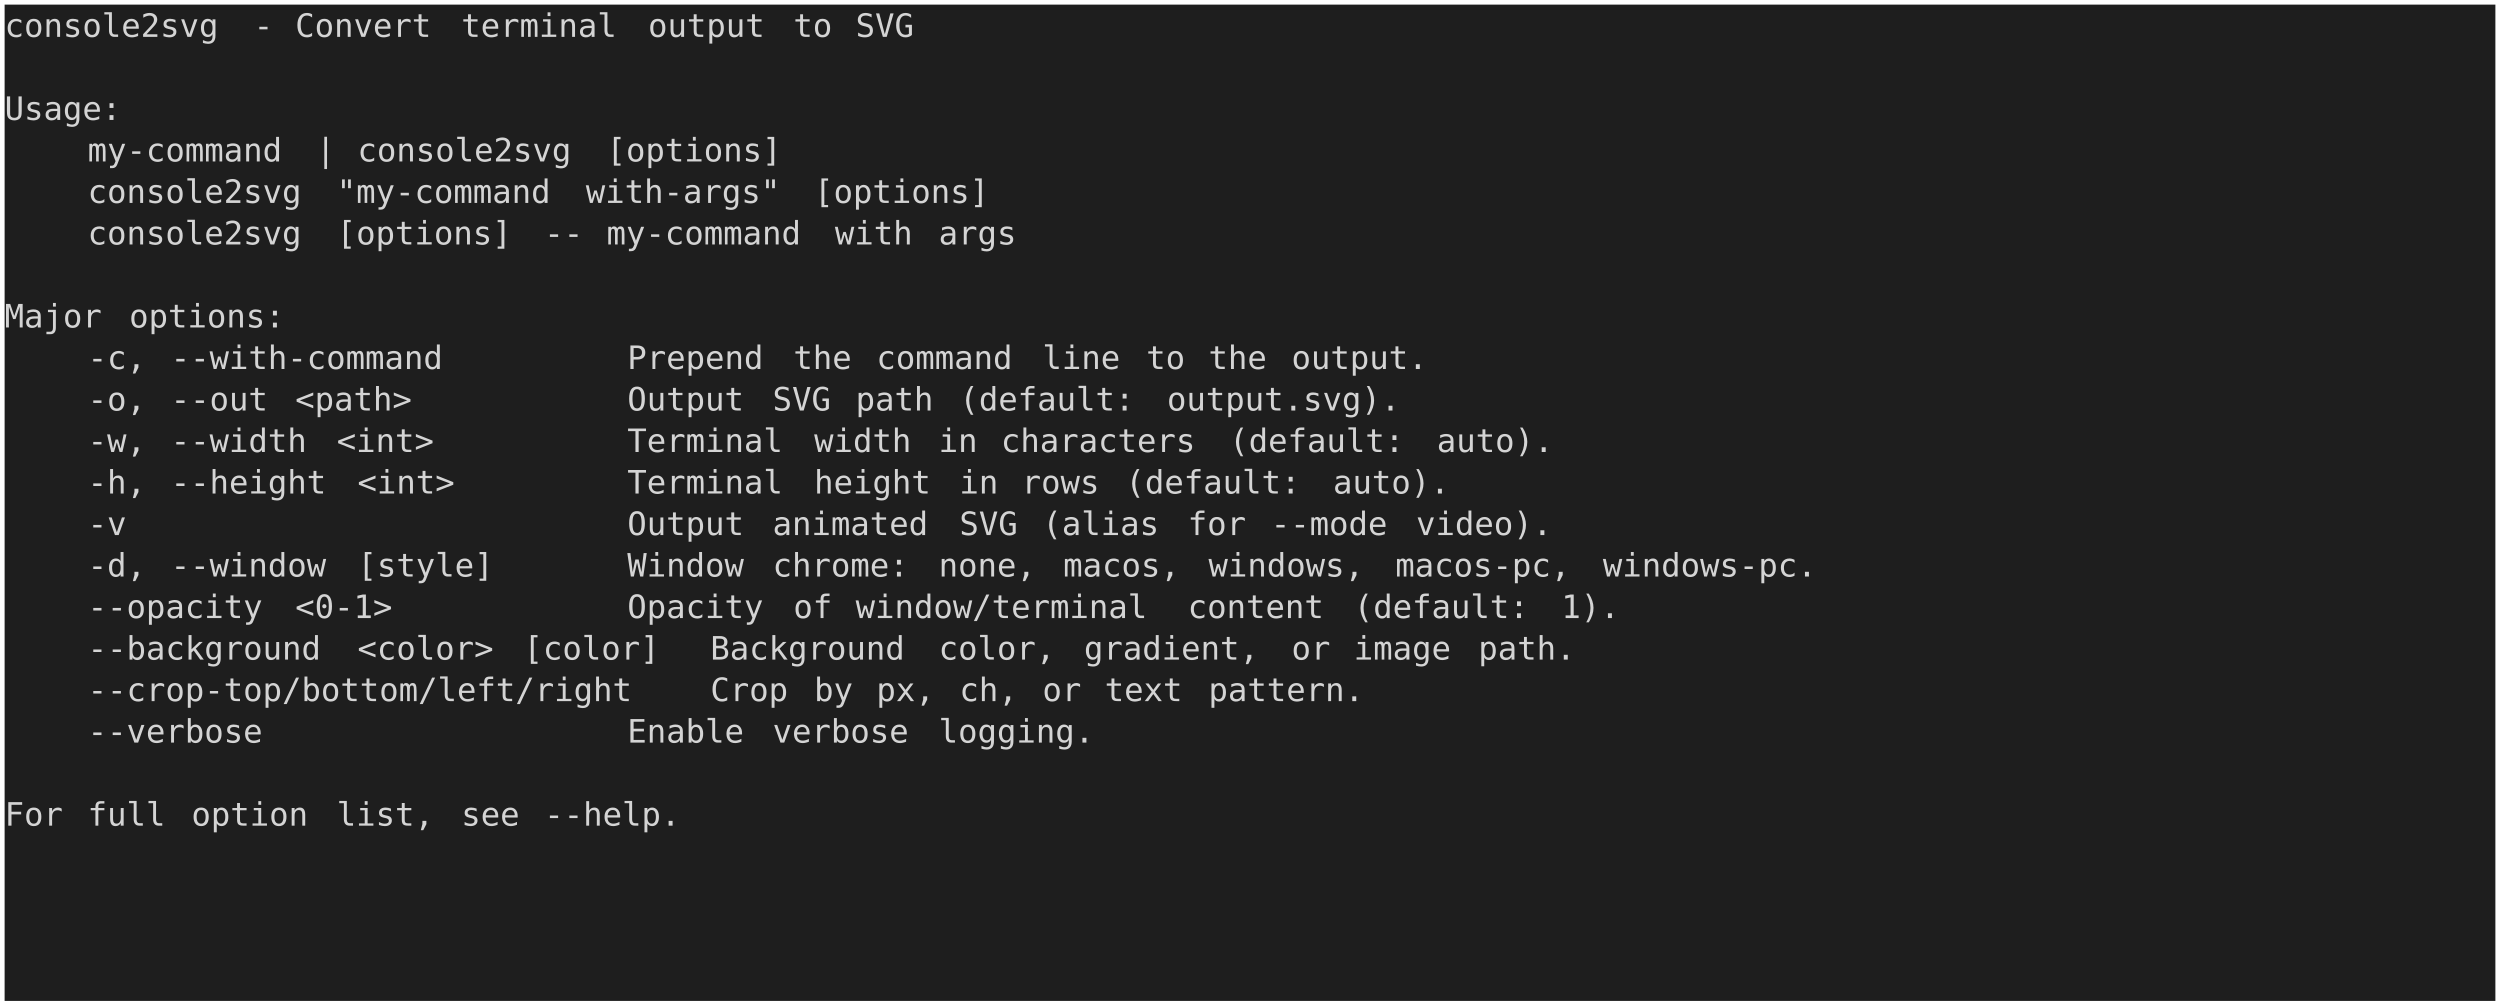
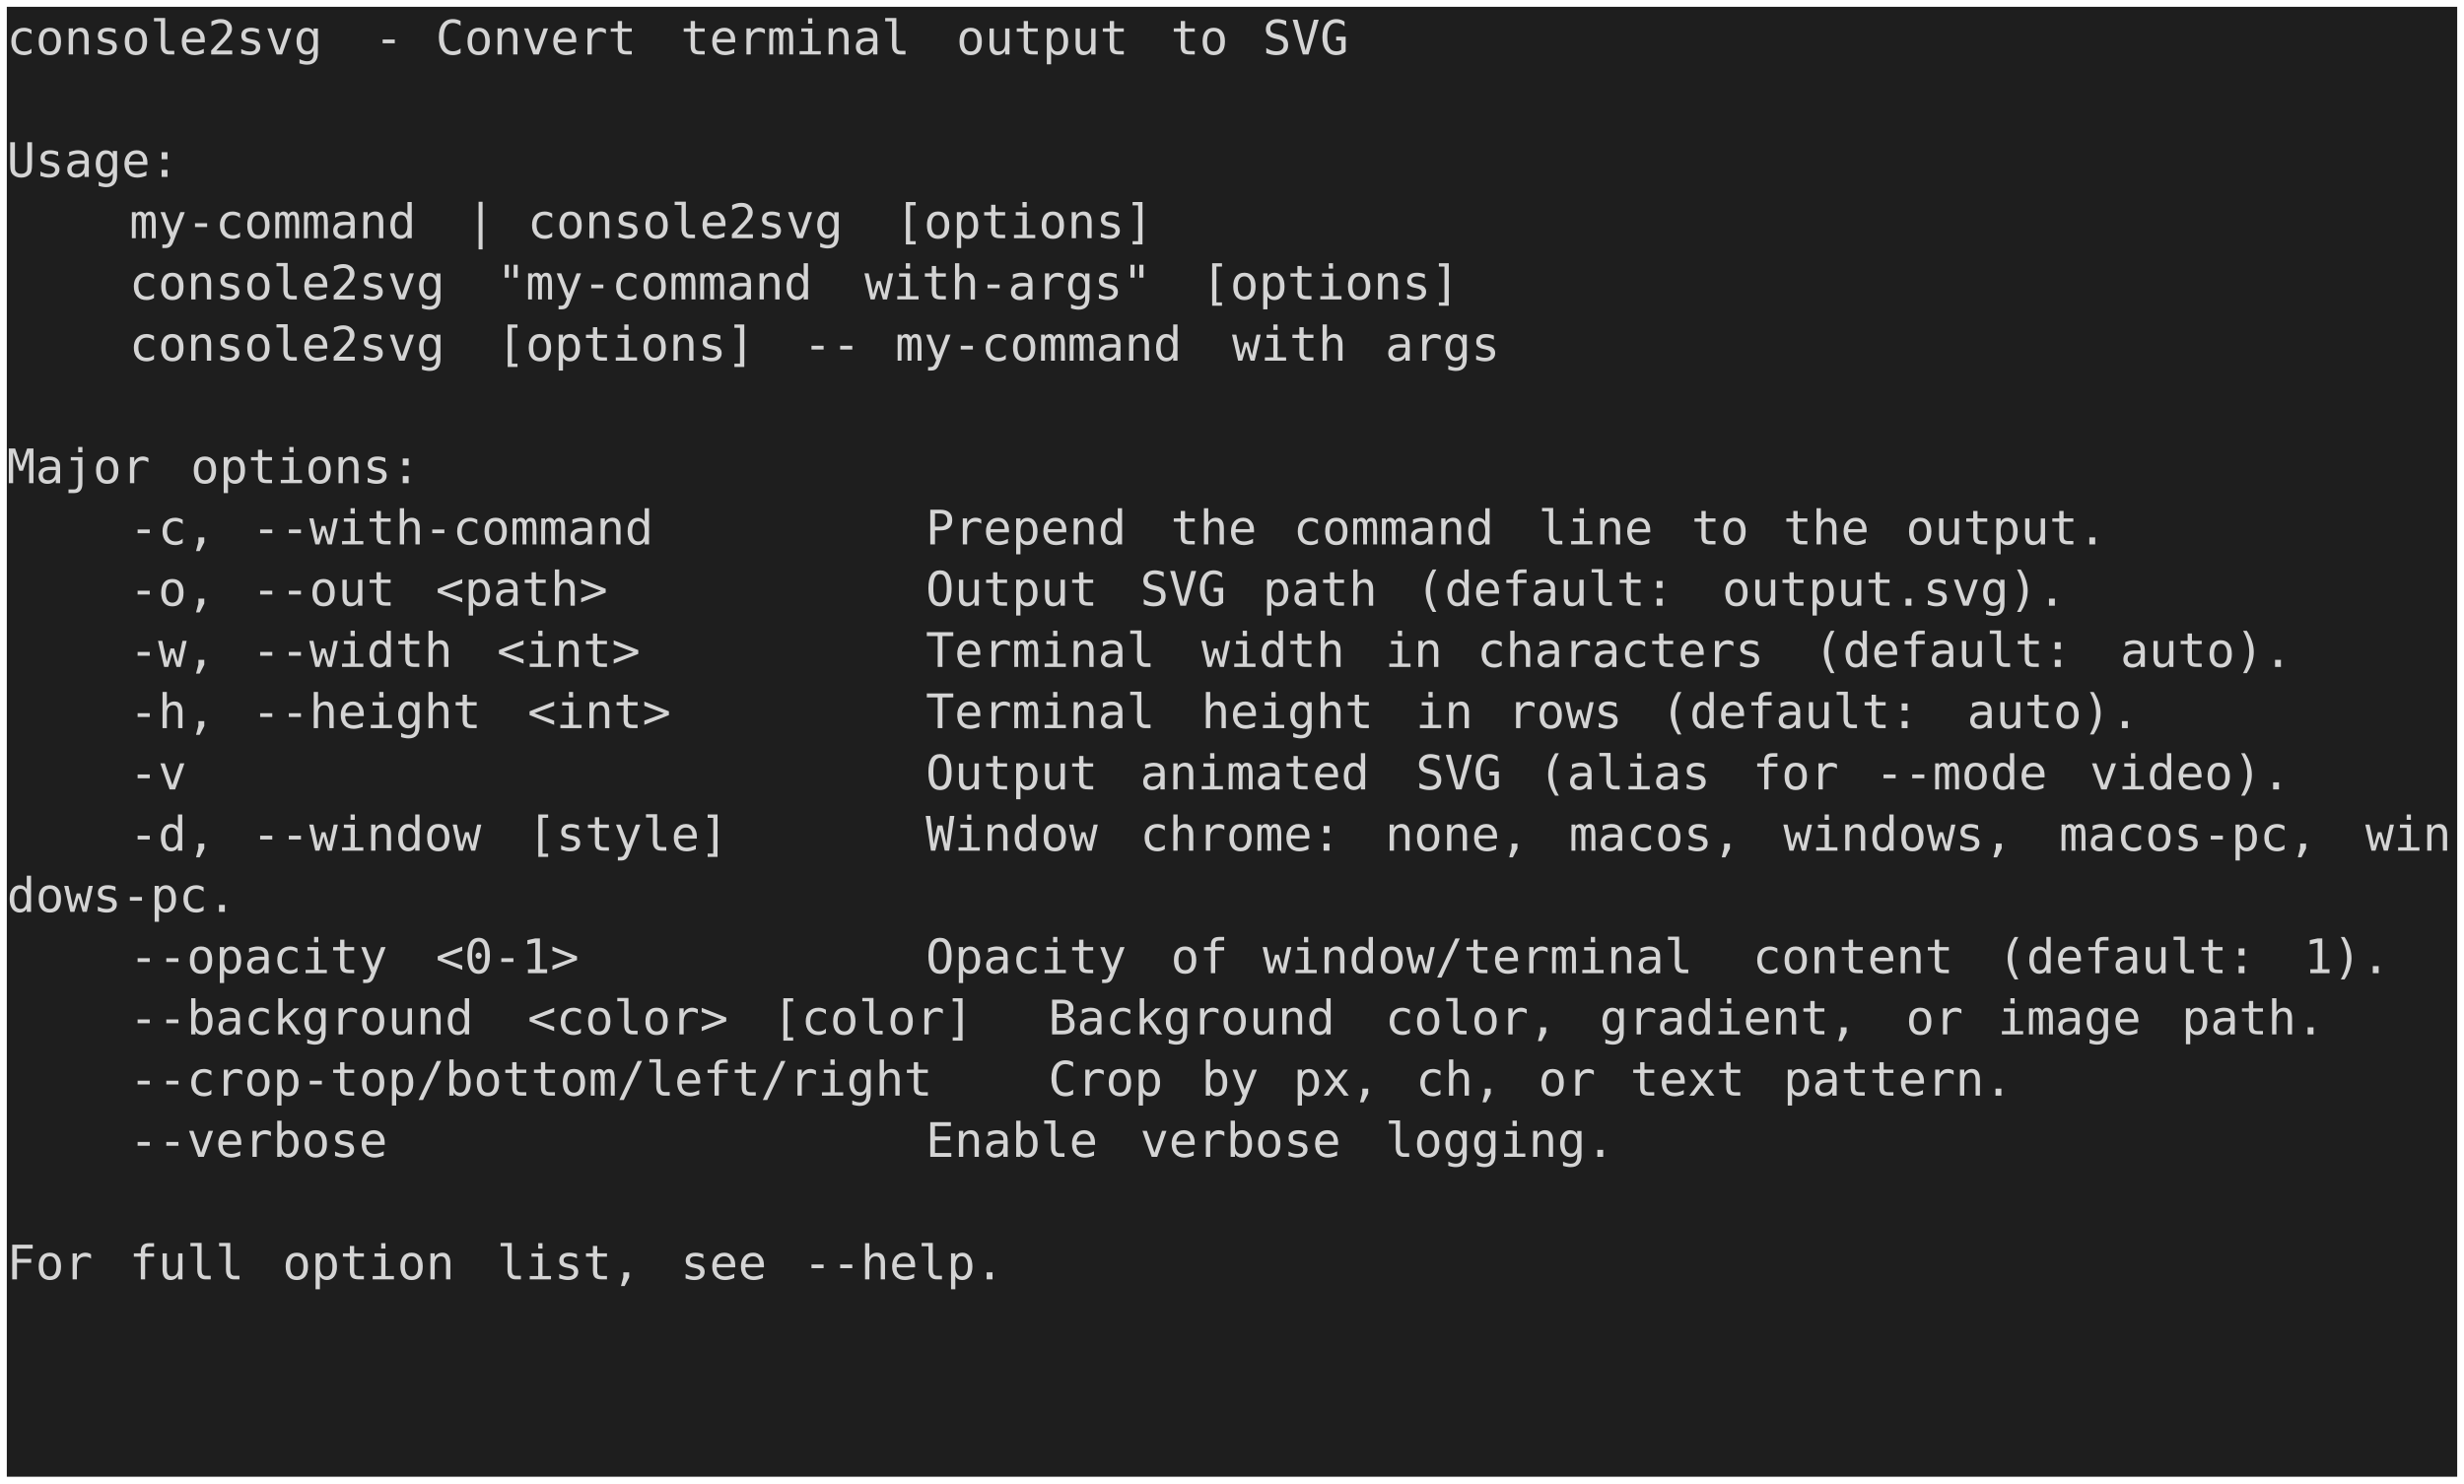
- <svg xmlns="http://www.w3.org/2000/svg" viewBox="0 0 1084 436" role="img" aria-label="console2svg output">
+ <svg xmlns="http://www.w3.org/2000/svg" viewBox="0 0 724 436" role="img" aria-label="console2svg output">
  <style>.crt{font-family:ui-monospace,"Cascadia Mono","Segoe UI Mono","SFMono-Regular",Menlo,monospace;font-size:14px;}text{dominant-baseline:alphabetic;}.bg{shape-rendering:crispEdges;}</style>
  <g transform="translate(2 2)">
-     <rect width="1080" height="432" fill="#1e1e1e" />
+     <rect width="720" height="432" fill="#1e1e1e" />
    <text class="crt" x="0" y="14" fill="#d4d4d4" textLength="99" lengthAdjust="spacingAndGlyphs">console2svg</text>
    <text class="crt" x="108" y="14" fill="#d4d4d4" textLength="9" lengthAdjust="spacingAndGlyphs">-</text>
    <text class="crt" x="126" y="14" fill="#d4d4d4" textLength="63" lengthAdjust="spacingAndGlyphs">Convert</text>
    <text class="crt" x="198" y="14" fill="#d4d4d4" textLength="72" lengthAdjust="spacingAndGlyphs">terminal</text>
    <text class="crt" x="279" y="14" fill="#d4d4d4" textLength="54" lengthAdjust="spacingAndGlyphs">output</text>
    <text class="crt" x="342" y="14" fill="#d4d4d4" textLength="18" lengthAdjust="spacingAndGlyphs">to</text>
    <text class="crt" x="369" y="14" fill="#d4d4d4" textLength="27" lengthAdjust="spacingAndGlyphs">SVG</text>
    <text class="crt" x="0" y="50" fill="#d4d4d4" textLength="54" lengthAdjust="spacingAndGlyphs">Usage:</text>
    <text class="crt" x="36" y="68" fill="#d4d4d4" textLength="90" lengthAdjust="spacingAndGlyphs">my-command</text>
    <text class="crt" x="135" y="68" fill="#d4d4d4" textLength="9" lengthAdjust="spacingAndGlyphs">|</text>
    <text class="crt" x="153" y="68" fill="#d4d4d4" textLength="99" lengthAdjust="spacingAndGlyphs">console2svg</text>
    <text class="crt" x="261" y="68" fill="#d4d4d4" textLength="81" lengthAdjust="spacingAndGlyphs">[options]</text>
    <text class="crt" x="36" y="86" fill="#d4d4d4" textLength="99" lengthAdjust="spacingAndGlyphs">console2svg</text>
    <text class="crt" x="144" y="86" fill="#d4d4d4" textLength="99" lengthAdjust="spacingAndGlyphs">"my-command</text>
    <text class="crt" x="252" y="86" fill="#d4d4d4" textLength="90" lengthAdjust="spacingAndGlyphs">with-args"</text>
    <text class="crt" x="351" y="86" fill="#d4d4d4" textLength="81" lengthAdjust="spacingAndGlyphs">[options]</text>
    <text class="crt" x="36" y="104" fill="#d4d4d4" textLength="99" lengthAdjust="spacingAndGlyphs">console2svg</text>
    <text class="crt" x="144" y="104" fill="#d4d4d4" textLength="81" lengthAdjust="spacingAndGlyphs">[options]</text>
    <text class="crt" x="234" y="104" fill="#d4d4d4" textLength="18" lengthAdjust="spacingAndGlyphs">--</text>
    <text class="crt" x="261" y="104" fill="#d4d4d4" textLength="90" lengthAdjust="spacingAndGlyphs">my-command</text>
    <text class="crt" x="360" y="104" fill="#d4d4d4" textLength="36" lengthAdjust="spacingAndGlyphs">with</text>
    <text class="crt" x="405" y="104" fill="#d4d4d4" textLength="36" lengthAdjust="spacingAndGlyphs">args</text>
    <text class="crt" x="0" y="140" fill="#d4d4d4" textLength="45" lengthAdjust="spacingAndGlyphs">Major</text>
    <text class="crt" x="54" y="140" fill="#d4d4d4" textLength="72" lengthAdjust="spacingAndGlyphs">options:</text>
    <text class="crt" x="36" y="158" fill="#d4d4d4" textLength="27" lengthAdjust="spacingAndGlyphs">-c,</text>
    <text class="crt" x="72" y="158" fill="#d4d4d4" textLength="126" lengthAdjust="spacingAndGlyphs">--with-command</text>
    <text class="crt" x="270" y="158" fill="#d4d4d4" textLength="63" lengthAdjust="spacingAndGlyphs">Prepend</text>
    <text class="crt" x="342" y="158" fill="#d4d4d4" textLength="27" lengthAdjust="spacingAndGlyphs">the</text>
    <text class="crt" x="378" y="158" fill="#d4d4d4" textLength="63" lengthAdjust="spacingAndGlyphs">command</text>
    <text class="crt" x="450" y="158" fill="#d4d4d4" textLength="36" lengthAdjust="spacingAndGlyphs">line</text>
    <text class="crt" x="495" y="158" fill="#d4d4d4" textLength="18" lengthAdjust="spacingAndGlyphs">to</text>
    <text class="crt" x="522" y="158" fill="#d4d4d4" textLength="27" lengthAdjust="spacingAndGlyphs">the</text>
    <text class="crt" x="558" y="158" fill="#d4d4d4" textLength="63" lengthAdjust="spacingAndGlyphs">output.</text>
    <text class="crt" x="36" y="176" fill="#d4d4d4" textLength="27" lengthAdjust="spacingAndGlyphs">-o,</text>
    <text class="crt" x="72" y="176" fill="#d4d4d4" textLength="45" lengthAdjust="spacingAndGlyphs">--out</text>
    <text class="crt" x="126" y="176" fill="#d4d4d4" textLength="54" lengthAdjust="spacingAndGlyphs">&lt;path&gt;</text>
    <text class="crt" x="270" y="176" fill="#d4d4d4" textLength="54" lengthAdjust="spacingAndGlyphs">Output</text>
    <text class="crt" x="333" y="176" fill="#d4d4d4" textLength="27" lengthAdjust="spacingAndGlyphs">SVG</text>
    <text class="crt" x="369" y="176" fill="#d4d4d4" textLength="36" lengthAdjust="spacingAndGlyphs">path</text>
    <text class="crt" x="414" y="176" fill="#d4d4d4" textLength="81" lengthAdjust="spacingAndGlyphs">(default:</text>
    <text class="crt" x="504" y="176" fill="#d4d4d4" textLength="108" lengthAdjust="spacingAndGlyphs">output.svg).</text>
    <text class="crt" x="36" y="194" fill="#d4d4d4" textLength="27" lengthAdjust="spacingAndGlyphs">-w,</text>
    <text class="crt" x="72" y="194" fill="#d4d4d4" textLength="63" lengthAdjust="spacingAndGlyphs">--width</text>
    <text class="crt" x="144" y="194" fill="#d4d4d4" textLength="45" lengthAdjust="spacingAndGlyphs">&lt;int&gt;</text>
    <text class="crt" x="270" y="194" fill="#d4d4d4" textLength="72" lengthAdjust="spacingAndGlyphs">Terminal</text>
    <text class="crt" x="351" y="194" fill="#d4d4d4" textLength="45" lengthAdjust="spacingAndGlyphs">width</text>
    <text class="crt" x="405" y="194" fill="#d4d4d4" textLength="18" lengthAdjust="spacingAndGlyphs">in</text>
    <text class="crt" x="432" y="194" fill="#d4d4d4" textLength="90" lengthAdjust="spacingAndGlyphs">characters</text>
    <text class="crt" x="531" y="194" fill="#d4d4d4" textLength="81" lengthAdjust="spacingAndGlyphs">(default:</text>
    <text class="crt" x="621" y="194" fill="#d4d4d4" textLength="54" lengthAdjust="spacingAndGlyphs">auto).</text>
    <text class="crt" x="36" y="212" fill="#d4d4d4" textLength="27" lengthAdjust="spacingAndGlyphs">-h,</text>
    <text class="crt" x="72" y="212" fill="#d4d4d4" textLength="72" lengthAdjust="spacingAndGlyphs">--height</text>
    <text class="crt" x="153" y="212" fill="#d4d4d4" textLength="45" lengthAdjust="spacingAndGlyphs">&lt;int&gt;</text>
    <text class="crt" x="270" y="212" fill="#d4d4d4" textLength="72" lengthAdjust="spacingAndGlyphs">Terminal</text>
    <text class="crt" x="351" y="212" fill="#d4d4d4" textLength="54" lengthAdjust="spacingAndGlyphs">height</text>
    <text class="crt" x="414" y="212" fill="#d4d4d4" textLength="18" lengthAdjust="spacingAndGlyphs">in</text>
    <text class="crt" x="441" y="212" fill="#d4d4d4" textLength="36" lengthAdjust="spacingAndGlyphs">rows</text>
    <text class="crt" x="486" y="212" fill="#d4d4d4" textLength="81" lengthAdjust="spacingAndGlyphs">(default:</text>
    <text class="crt" x="576" y="212" fill="#d4d4d4" textLength="54" lengthAdjust="spacingAndGlyphs">auto).</text>
    <text class="crt" x="36" y="230" fill="#d4d4d4" textLength="18" lengthAdjust="spacingAndGlyphs">-v</text>
    <text class="crt" x="270" y="230" fill="#d4d4d4" textLength="54" lengthAdjust="spacingAndGlyphs">Output</text>
    <text class="crt" x="333" y="230" fill="#d4d4d4" textLength="72" lengthAdjust="spacingAndGlyphs">animated</text>
    <text class="crt" x="414" y="230" fill="#d4d4d4" textLength="27" lengthAdjust="spacingAndGlyphs">SVG</text>
    <text class="crt" x="450" y="230" fill="#d4d4d4" textLength="54" lengthAdjust="spacingAndGlyphs">(alias</text>
    <text class="crt" x="513" y="230" fill="#d4d4d4" textLength="27" lengthAdjust="spacingAndGlyphs">for</text>
    <text class="crt" x="549" y="230" fill="#d4d4d4" textLength="54" lengthAdjust="spacingAndGlyphs">--mode</text>
    <text class="crt" x="612" y="230" fill="#d4d4d4" textLength="63" lengthAdjust="spacingAndGlyphs">video).</text>
    <text class="crt" x="36" y="248" fill="#d4d4d4" textLength="27" lengthAdjust="spacingAndGlyphs">-d,</text>
    <text class="crt" x="72" y="248" fill="#d4d4d4" textLength="72" lengthAdjust="spacingAndGlyphs">--window</text>
    <text class="crt" x="153" y="248" fill="#d4d4d4" textLength="63" lengthAdjust="spacingAndGlyphs">[style]</text>
    <text class="crt" x="270" y="248" fill="#d4d4d4" textLength="54" lengthAdjust="spacingAndGlyphs">Window</text>
    <text class="crt" x="333" y="248" fill="#d4d4d4" textLength="63" lengthAdjust="spacingAndGlyphs">chrome:</text>
    <text class="crt" x="405" y="248" fill="#d4d4d4" textLength="45" lengthAdjust="spacingAndGlyphs">none,</text>
    <text class="crt" x="459" y="248" fill="#d4d4d4" textLength="54" lengthAdjust="spacingAndGlyphs">macos,</text>
    <text class="crt" x="522" y="248" fill="#d4d4d4" textLength="72" lengthAdjust="spacingAndGlyphs">windows,</text>
    <text class="crt" x="603" y="248" fill="#d4d4d4" textLength="81" lengthAdjust="spacingAndGlyphs">macos-pc,</text>
-     <text class="crt" x="693" y="248" fill="#d4d4d4" textLength="99" lengthAdjust="spacingAndGlyphs">windows-pc.</text>
-     <text class="crt" x="36" y="266" fill="#d4d4d4" textLength="81" lengthAdjust="spacingAndGlyphs">--opacity</text>
-     <text class="crt" x="126" y="266" fill="#d4d4d4" textLength="45" lengthAdjust="spacingAndGlyphs">&lt;0-1&gt;</text>
-     <text class="crt" x="270" y="266" fill="#d4d4d4" textLength="63" lengthAdjust="spacingAndGlyphs">Opacity</text>
-     <text class="crt" x="342" y="266" fill="#d4d4d4" textLength="18" lengthAdjust="spacingAndGlyphs">of</text>
-     <text class="crt" x="369" y="266" fill="#d4d4d4" textLength="135" lengthAdjust="spacingAndGlyphs">window/terminal</text>
-     <text class="crt" x="513" y="266" fill="#d4d4d4" textLength="63" lengthAdjust="spacingAndGlyphs">content</text>
-     <text class="crt" x="585" y="266" fill="#d4d4d4" textLength="81" lengthAdjust="spacingAndGlyphs">(default:</text>
-     <text class="crt" x="675" y="266" fill="#d4d4d4" textLength="27" lengthAdjust="spacingAndGlyphs">1).</text>
-     <text class="crt" x="36" y="284" fill="#d4d4d4" textLength="108" lengthAdjust="spacingAndGlyphs">--background</text>
-     <text class="crt" x="153" y="284" fill="#d4d4d4" textLength="63" lengthAdjust="spacingAndGlyphs">&lt;color&gt;</text>
-     <text class="crt" x="225" y="284" fill="#d4d4d4" textLength="63" lengthAdjust="spacingAndGlyphs">[color]</text>
-     <text class="crt" x="306" y="284" fill="#d4d4d4" textLength="90" lengthAdjust="spacingAndGlyphs">Background</text>
-     <text class="crt" x="405" y="284" fill="#d4d4d4" textLength="54" lengthAdjust="spacingAndGlyphs">color,</text>
-     <text class="crt" x="468" y="284" fill="#d4d4d4" textLength="81" lengthAdjust="spacingAndGlyphs">gradient,</text>
-     <text class="crt" x="558" y="284" fill="#d4d4d4" textLength="18" lengthAdjust="spacingAndGlyphs">or</text>
-     <text class="crt" x="585" y="284" fill="#d4d4d4" textLength="45" lengthAdjust="spacingAndGlyphs">image</text>
-     <text class="crt" x="639" y="284" fill="#d4d4d4" textLength="45" lengthAdjust="spacingAndGlyphs">path.</text>
-     <text class="crt" x="36" y="302" fill="#d4d4d4" textLength="252" lengthAdjust="spacingAndGlyphs">--crop-top/bottom/left/right</text>
-     <text class="crt" x="306" y="302" fill="#d4d4d4" textLength="36" lengthAdjust="spacingAndGlyphs">Crop</text>
-     <text class="crt" x="351" y="302" fill="#d4d4d4" textLength="18" lengthAdjust="spacingAndGlyphs">by</text>
-     <text class="crt" x="378" y="302" fill="#d4d4d4" textLength="27" lengthAdjust="spacingAndGlyphs">px,</text>
-     <text class="crt" x="414" y="302" fill="#d4d4d4" textLength="27" lengthAdjust="spacingAndGlyphs">ch,</text>
-     <text class="crt" x="450" y="302" fill="#d4d4d4" textLength="18" lengthAdjust="spacingAndGlyphs">or</text>
-     <text class="crt" x="477" y="302" fill="#d4d4d4" textLength="36" lengthAdjust="spacingAndGlyphs">text</text>
-     <text class="crt" x="522" y="302" fill="#d4d4d4" textLength="72" lengthAdjust="spacingAndGlyphs">pattern.</text>
-     <text class="crt" x="36" y="320" fill="#d4d4d4" textLength="81" lengthAdjust="spacingAndGlyphs">--verbose</text>
-     <text class="crt" x="270" y="320" fill="#d4d4d4" textLength="54" lengthAdjust="spacingAndGlyphs">Enable</text>
-     <text class="crt" x="333" y="320" fill="#d4d4d4" textLength="63" lengthAdjust="spacingAndGlyphs">verbose</text>
-     <text class="crt" x="405" y="320" fill="#d4d4d4" textLength="72" lengthAdjust="spacingAndGlyphs">logging.</text>
-     <text class="crt" x="0" y="356" fill="#d4d4d4" textLength="27" lengthAdjust="spacingAndGlyphs">For</text>
-     <text class="crt" x="36" y="356" fill="#d4d4d4" textLength="36" lengthAdjust="spacingAndGlyphs">full</text>
-     <text class="crt" x="81" y="356" fill="#d4d4d4" textLength="54" lengthAdjust="spacingAndGlyphs">option</text>
-     <text class="crt" x="144" y="356" fill="#d4d4d4" textLength="45" lengthAdjust="spacingAndGlyphs">list,</text>
-     <text class="crt" x="198" y="356" fill="#d4d4d4" textLength="27" lengthAdjust="spacingAndGlyphs">see</text>
-     <text class="crt" x="234" y="356" fill="#d4d4d4" textLength="63" lengthAdjust="spacingAndGlyphs">--help.</text>
+     <text class="crt" x="693" y="248" fill="#d4d4d4" textLength="27" lengthAdjust="spacingAndGlyphs">win</text>
+     <text class="crt" x="0" y="266" fill="#d4d4d4" textLength="72" lengthAdjust="spacingAndGlyphs">dows-pc.</text>
+     <text class="crt" x="36" y="284" fill="#d4d4d4" textLength="81" lengthAdjust="spacingAndGlyphs">--opacity</text>
+     <text class="crt" x="126" y="284" fill="#d4d4d4" textLength="45" lengthAdjust="spacingAndGlyphs">&lt;0-1&gt;</text>
+     <text class="crt" x="270" y="284" fill="#d4d4d4" textLength="63" lengthAdjust="spacingAndGlyphs">Opacity</text>
+     <text class="crt" x="342" y="284" fill="#d4d4d4" textLength="18" lengthAdjust="spacingAndGlyphs">of</text>
+     <text class="crt" x="369" y="284" fill="#d4d4d4" textLength="135" lengthAdjust="spacingAndGlyphs">window/terminal</text>
+     <text class="crt" x="513" y="284" fill="#d4d4d4" textLength="63" lengthAdjust="spacingAndGlyphs">content</text>
+     <text class="crt" x="585" y="284" fill="#d4d4d4" textLength="81" lengthAdjust="spacingAndGlyphs">(default:</text>
+     <text class="crt" x="675" y="284" fill="#d4d4d4" textLength="27" lengthAdjust="spacingAndGlyphs">1).</text>
+     <text class="crt" x="36" y="302" fill="#d4d4d4" textLength="108" lengthAdjust="spacingAndGlyphs">--background</text>
+     <text class="crt" x="153" y="302" fill="#d4d4d4" textLength="63" lengthAdjust="spacingAndGlyphs">&lt;color&gt;</text>
+     <text class="crt" x="225" y="302" fill="#d4d4d4" textLength="63" lengthAdjust="spacingAndGlyphs">[color]</text>
+     <text class="crt" x="306" y="302" fill="#d4d4d4" textLength="90" lengthAdjust="spacingAndGlyphs">Background</text>
+     <text class="crt" x="405" y="302" fill="#d4d4d4" textLength="54" lengthAdjust="spacingAndGlyphs">color,</text>
+     <text class="crt" x="468" y="302" fill="#d4d4d4" textLength="81" lengthAdjust="spacingAndGlyphs">gradient,</text>
+     <text class="crt" x="558" y="302" fill="#d4d4d4" textLength="18" lengthAdjust="spacingAndGlyphs">or</text>
+     <text class="crt" x="585" y="302" fill="#d4d4d4" textLength="45" lengthAdjust="spacingAndGlyphs">image</text>
+     <text class="crt" x="639" y="302" fill="#d4d4d4" textLength="45" lengthAdjust="spacingAndGlyphs">path.</text>
+     <text class="crt" x="36" y="320" fill="#d4d4d4" textLength="252" lengthAdjust="spacingAndGlyphs">--crop-top/bottom/left/right</text>
+     <text class="crt" x="306" y="320" fill="#d4d4d4" textLength="36" lengthAdjust="spacingAndGlyphs">Crop</text>
+     <text class="crt" x="351" y="320" fill="#d4d4d4" textLength="18" lengthAdjust="spacingAndGlyphs">by</text>
+     <text class="crt" x="378" y="320" fill="#d4d4d4" textLength="27" lengthAdjust="spacingAndGlyphs">px,</text>
+     <text class="crt" x="414" y="320" fill="#d4d4d4" textLength="27" lengthAdjust="spacingAndGlyphs">ch,</text>
+     <text class="crt" x="450" y="320" fill="#d4d4d4" textLength="18" lengthAdjust="spacingAndGlyphs">or</text>
+     <text class="crt" x="477" y="320" fill="#d4d4d4" textLength="36" lengthAdjust="spacingAndGlyphs">text</text>
+     <text class="crt" x="522" y="320" fill="#d4d4d4" textLength="72" lengthAdjust="spacingAndGlyphs">pattern.</text>
+     <text class="crt" x="36" y="338" fill="#d4d4d4" textLength="81" lengthAdjust="spacingAndGlyphs">--verbose</text>
+     <text class="crt" x="270" y="338" fill="#d4d4d4" textLength="54" lengthAdjust="spacingAndGlyphs">Enable</text>
+     <text class="crt" x="333" y="338" fill="#d4d4d4" textLength="63" lengthAdjust="spacingAndGlyphs">verbose</text>
+     <text class="crt" x="405" y="338" fill="#d4d4d4" textLength="72" lengthAdjust="spacingAndGlyphs">logging.</text>
+     <text class="crt" x="0" y="374" fill="#d4d4d4" textLength="27" lengthAdjust="spacingAndGlyphs">For</text>
+     <text class="crt" x="36" y="374" fill="#d4d4d4" textLength="36" lengthAdjust="spacingAndGlyphs">full</text>
+     <text class="crt" x="81" y="374" fill="#d4d4d4" textLength="54" lengthAdjust="spacingAndGlyphs">option</text>
+     <text class="crt" x="144" y="374" fill="#d4d4d4" textLength="45" lengthAdjust="spacingAndGlyphs">list,</text>
+     <text class="crt" x="198" y="374" fill="#d4d4d4" textLength="27" lengthAdjust="spacingAndGlyphs">see</text>
+     <text class="crt" x="234" y="374" fill="#d4d4d4" textLength="63" lengthAdjust="spacingAndGlyphs">--help.</text>
  </g>
</svg>
